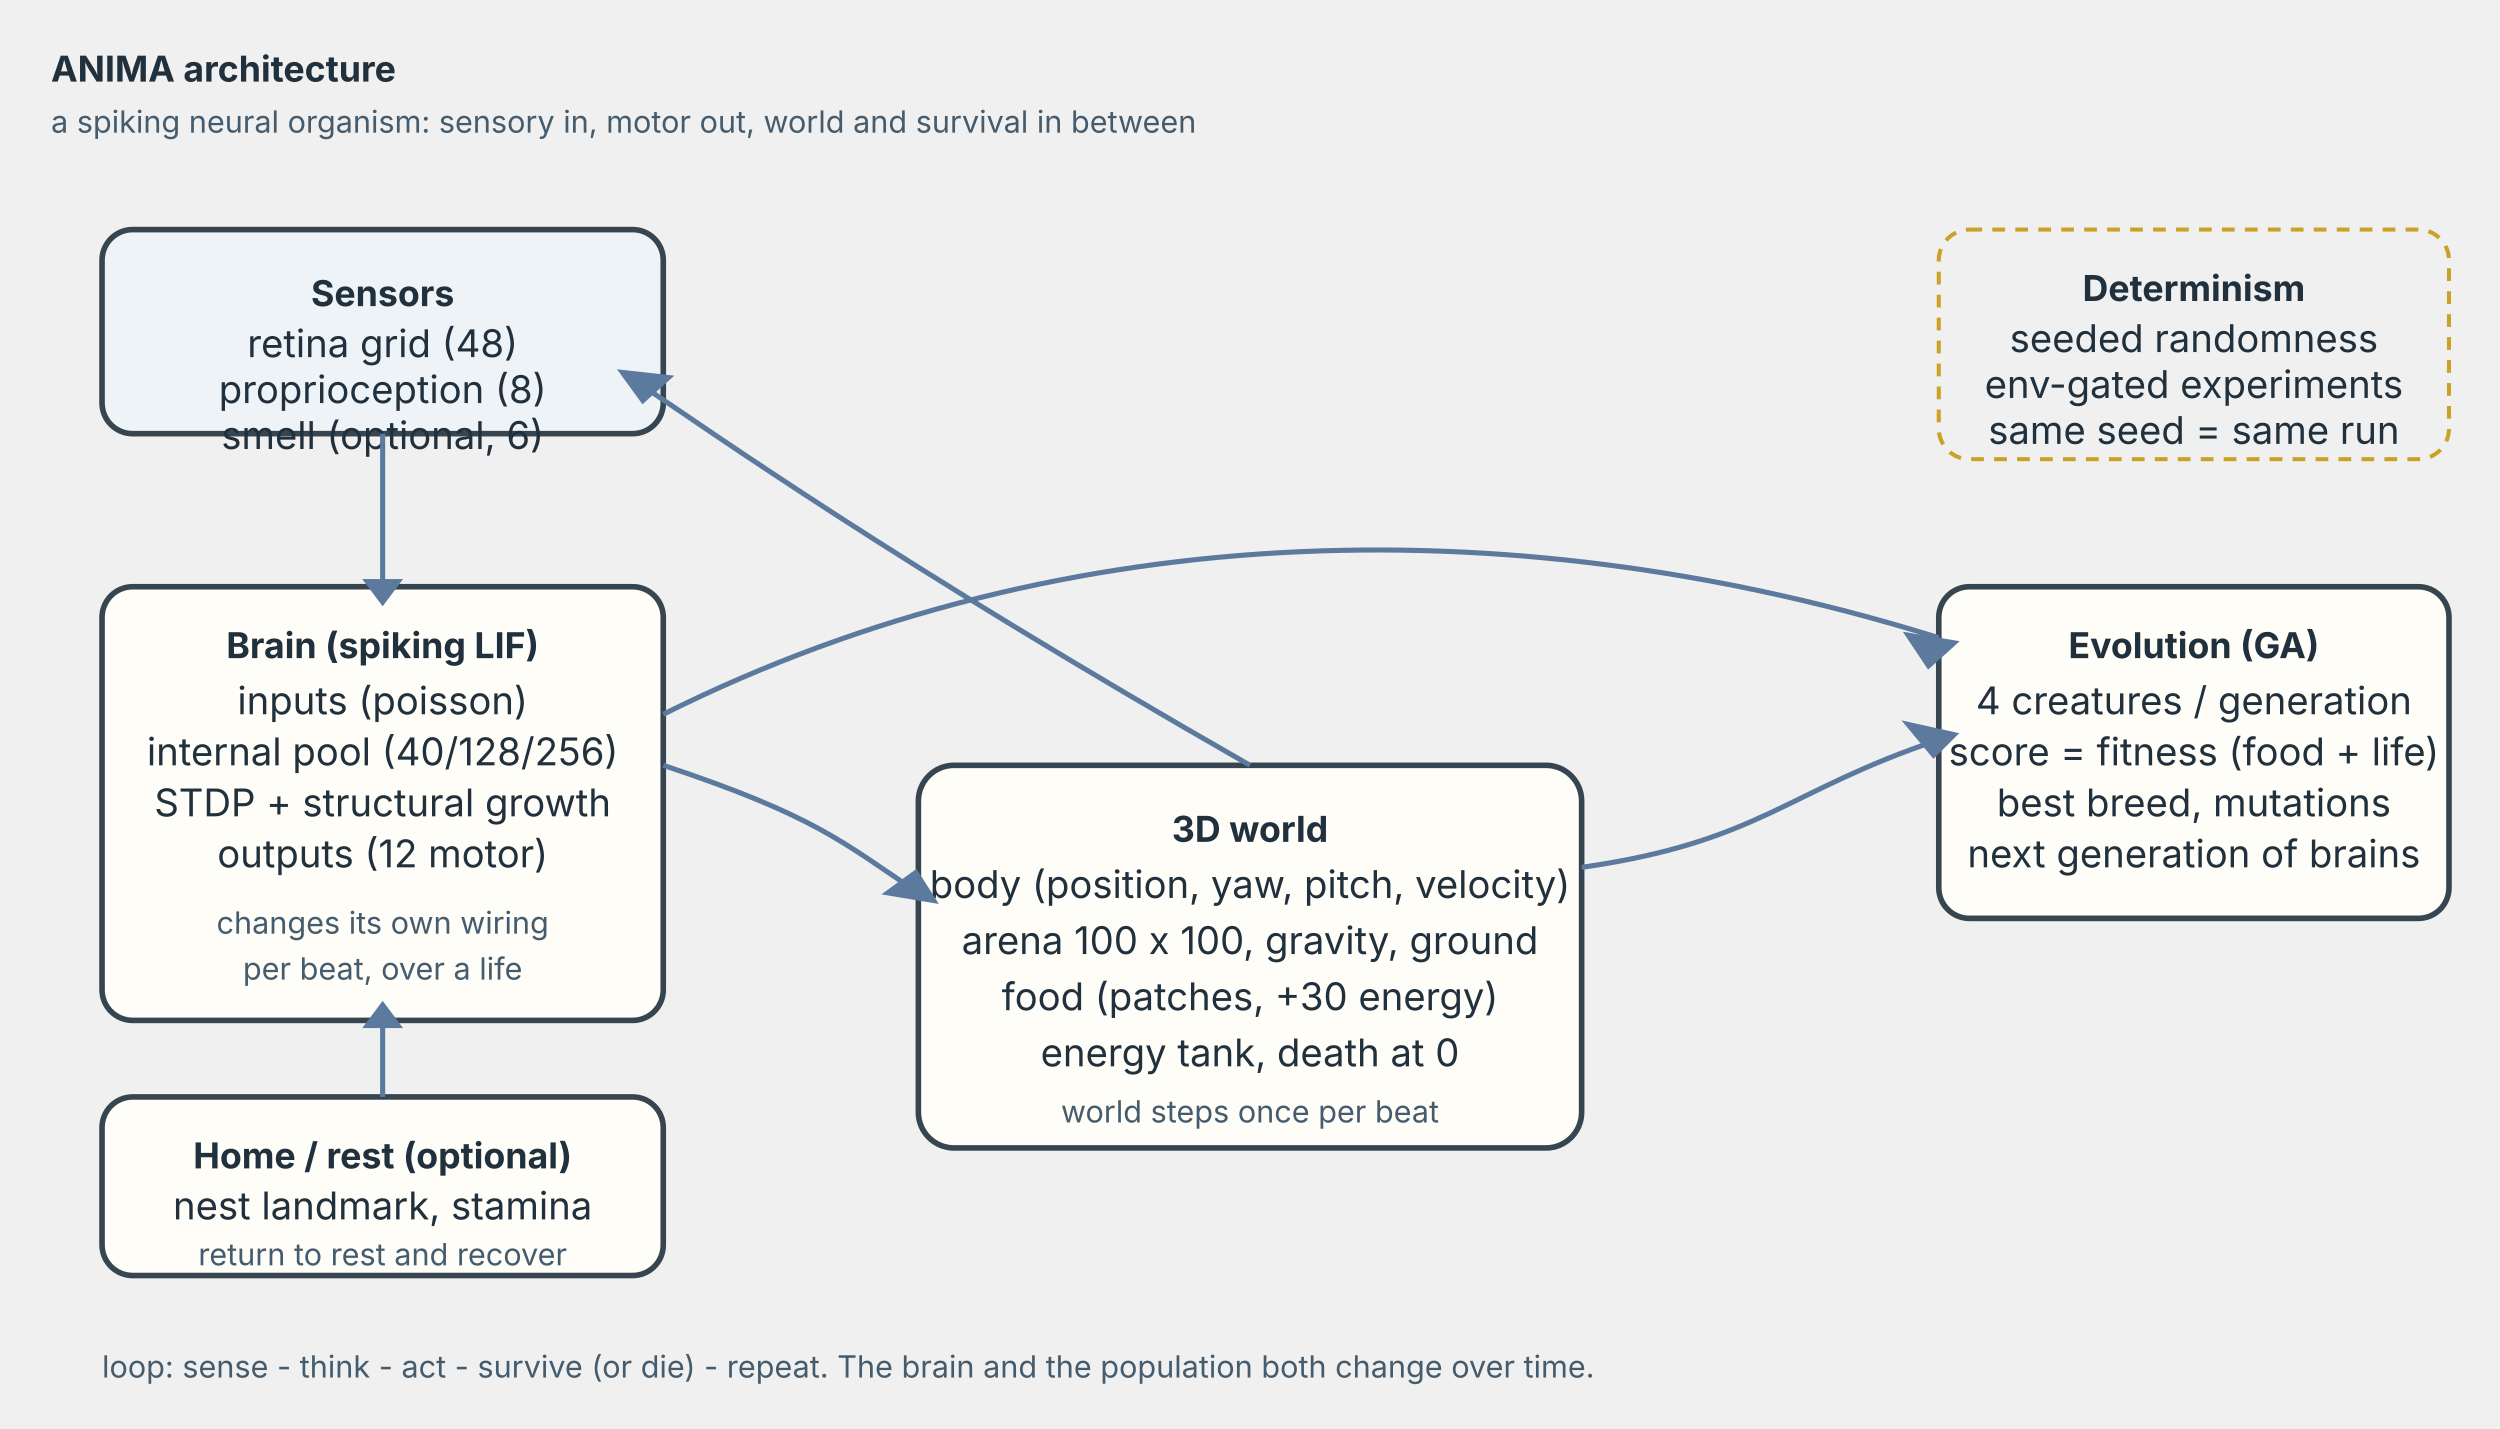
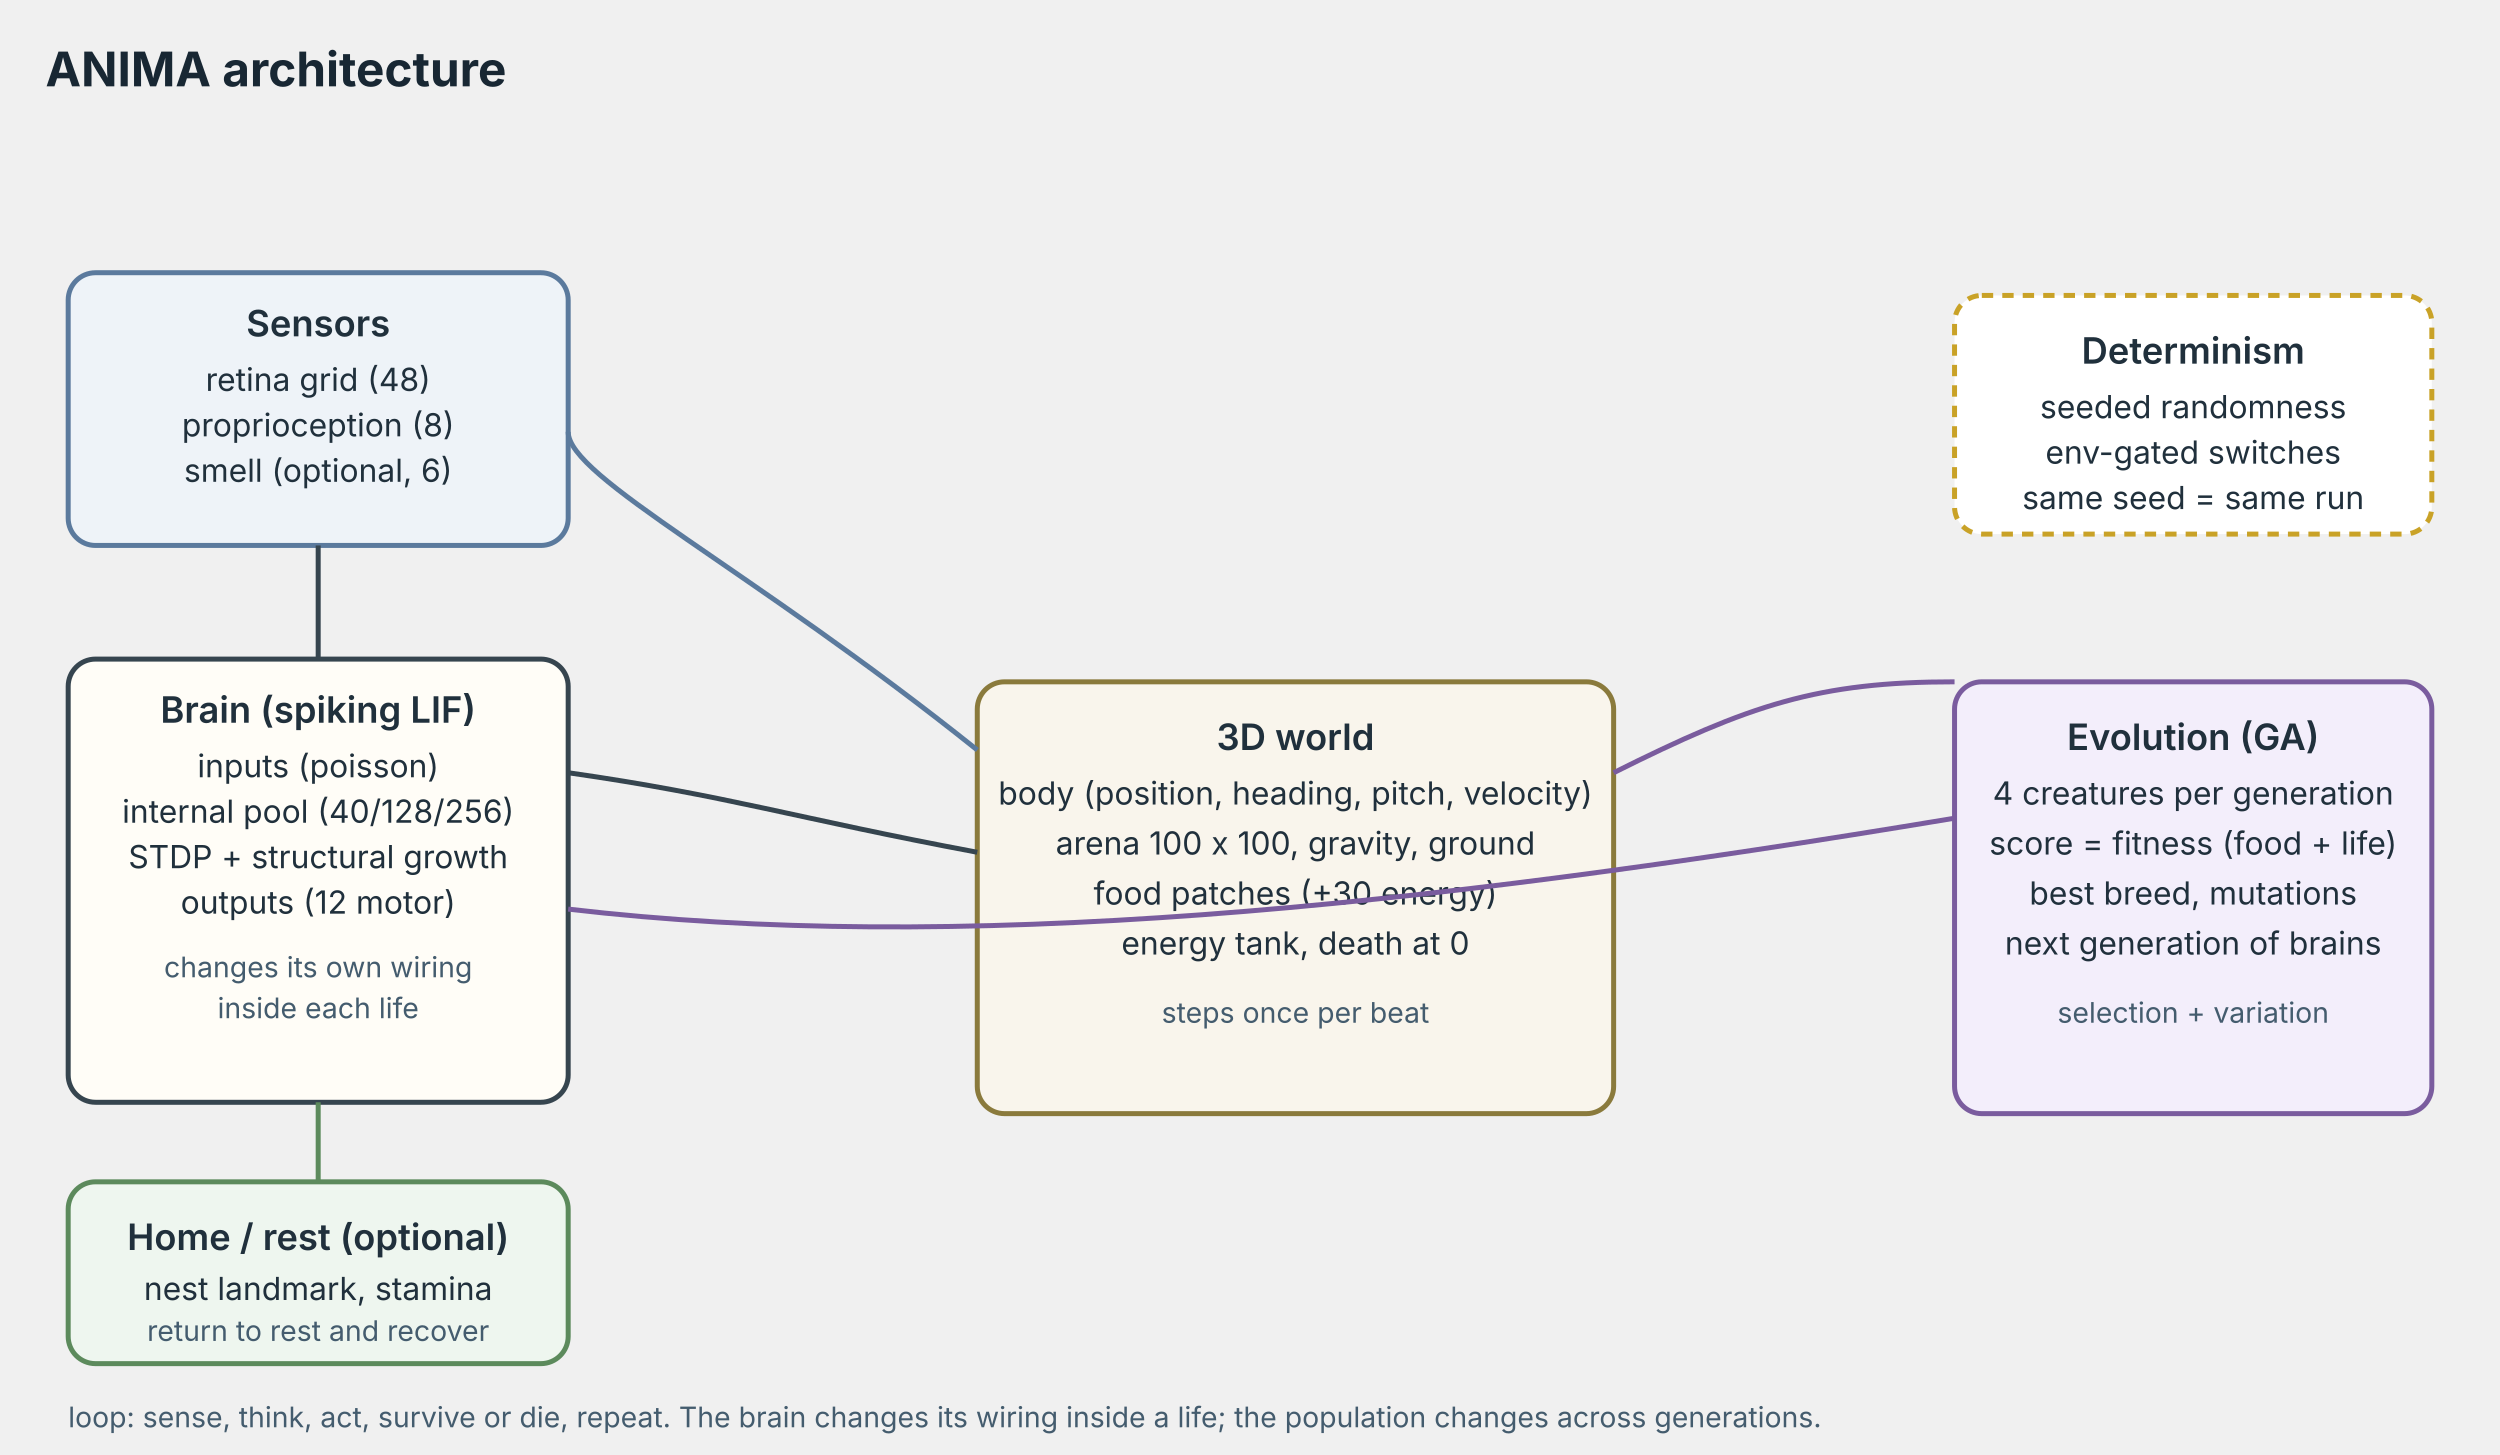
- <svg xmlns="http://www.w3.org/2000/svg" width="980" height="560" viewBox="0 0 980 560" font-family="Inter, Segoe UI, Arial, sans-serif">
+ <svg xmlns="http://www.w3.org/2000/svg" width="1100" height="640" viewBox="0 0 1100 640" font-family="Inter, Segoe UI, Arial, sans-serif">
  <defs>
    <style>
      .box { fill: #fffdf7; stroke: #36454f; stroke-width: 2.2; }
-       .acc { fill: #eef3f8; }
-       .line { stroke: #5b7a9d; stroke-width: 2; fill: none; }
-       .arrow { stroke: #5b7a9d; stroke-width: 2; fill: #5b7a9d; }
-       .t { font-size: 15px; fill: #20303c; }
-       .ts { font-size: 12px; fill: #445c6e; }
-       .hl { font-size: 14px; font-weight: bold; fill: #20303c; }
-       .st { fill: none; stroke: #c9a227; stroke-width: 1.6; stroke-dasharray: 5 4; }
+       .sens { fill: #eef3f8; stroke: #5b7a9d; }
+       .world { fill: #f9f5ec; stroke: #8a7a3c; }
+       .home { fill: #eef6ef; stroke: #5c8a5c; }
+       .evo { fill: #f3eefb; stroke: #7a5c9e; }
+       .det { fill: #ffffff; stroke: #c9a227; stroke-dasharray: 5 4; }
+       .line { stroke: #5b7a9d; stroke-width: 2.2; fill: none; }
+       .line2 { stroke: #36454f; stroke-width: 2.2; fill: none; }
+       .line3 { stroke: #5c8a5c; stroke-width: 2.2; fill: none; }
+       .line4 { stroke: #7a5c9e; stroke-width: 2.2; fill: none; }
+       .arrow { fill: none; }
+       .t { font-size: 14px; fill: #20303c; }
+       .ts { font-size: 12.5px; fill: #445c6e; }
+       .hl { font-size: 16px; font-weight: 600; fill: #20303c; }
+       .ht { font-size: 21px; font-weight: 700; fill: #182733; }
    </style>
  </defs>
-   <text x="20" y="32" class="hl" font-size="18">ANIMA architecture</text>
-   <text x="20" y="52" class="ts">a spiking neural organism: sensory in, motor out, world and survival in between</text>
-   <g>
-     <rect class="box" x="360" y="300" width="260" height="150" rx="14" />
-     <text x="490" y="330" text-anchor="middle" class="hl">3D world</text>
-     <text x="490" y="352" text-anchor="middle" class="t">body (position, yaw, pitch, velocity)</text>
-     <text x="490" y="374" text-anchor="middle" class="t">arena 100 x 100, gravity, ground</text>
-     <text x="490" y="396" text-anchor="middle" class="t">food (patches, +30 energy)</text>
-     <text x="490" y="418" text-anchor="middle" class="t">energy tank, death at 0</text>
-     <text x="490" y="440" text-anchor="middle" class="ts">world steps once per beat</text>
-   </g>
-   <g>
-     <rect class="box acc" x="40" y="90" width="220" height="80" rx="12" />
-     <text x="150" y="120" text-anchor="middle" class="hl">Sensors</text>
-     <text x="150" y="140" text-anchor="middle" class="t">retina grid (48)</text>
-     <text x="150" y="158" text-anchor="middle" class="t">proprioception (8)</text>
-     <text x="150" y="176" text-anchor="middle" class="t">smell (optional, 6)</text>
-   </g>
-   <g>
-     <rect class="box" x="40" y="230" width="220" height="170" rx="12" />
-     <text x="150" y="258" text-anchor="middle" class="hl">Brain (spiking LIF)</text>
-     <text x="150" y="280" text-anchor="middle" class="t">inputs (poisson)</text>
-     <text x="150" y="300" text-anchor="middle" class="t">internal pool (40/128/256)</text>
-     <text x="150" y="320" text-anchor="middle" class="t">STDP + structural growth</text>
-     <text x="150" y="340" text-anchor="middle" class="t">outputs (12 motor)</text>
-     <text x="150" y="366" text-anchor="middle" class="ts">changes its own wiring</text>
-     <text x="150" y="384" text-anchor="middle" class="ts">per beat, over a life</text>
-   </g>
-   <g>
-     <rect class="box" x="40" y="430" width="220" height="70" rx="12" />
-     <text x="150" y="458" text-anchor="middle" class="hl">Home / rest (optional)</text>
-     <text x="150" y="478" text-anchor="middle" class="t">nest landmark, stamina</text>
-     <text x="150" y="496" text-anchor="middle" class="ts">return to rest and recover</text>
-   </g>
-   <g>
-     <rect class="box" x="760" y="230" width="200" height="130" rx="12" />
-     <text x="860" y="258" text-anchor="middle" class="hl">Evolution (GA)</text>
-     <text x="860" y="280" text-anchor="middle" class="t">4 creatures / generation</text>
-     <text x="860" y="300" text-anchor="middle" class="t">score = fitness (food + life)</text>
-     <text x="860" y="320" text-anchor="middle" class="t">best breed, mutations</text>
-     <text x="860" y="340" text-anchor="middle" class="t">next generation of brains</text>
-   </g>
-   <g>
-     <rect class="box st" x="760" y="90" width="200" height="90" rx="12" />
-     <text x="860" y="118" text-anchor="middle" class="hl">Determinism</text>
-     <text x="860" y="138" text-anchor="middle" class="t">seeded randomness</text>
-     <text x="860" y="156" text-anchor="middle" class="t">env-gated experiments</text>
-     <text x="860" y="174" text-anchor="middle" class="t">same seed = same run</text>
-   </g>
-   <g>
-     <path class="line" d="M490 300 C 350 220, 280 170, 250 150" />
-     <polygon class="arrow" points="244,146 262,148 252,157" />
-   </g>
-   <path class="line" d="M150 170 L 150 230" />
-   <polygon class="arrow" points="150,236 144,228 156,228" />
-   <path class="line" d="M260 300 C 320 320, 330 330, 360 350" />
-   <polygon class="arrow" points="366,353 348,350 359,342" />
-   <path class="line" d="M150 430 L 150 400" />
-   <polygon class="arrow" points="150,394 144,402 156,402" />
-   <path class="line" d="M620 340 C 690 330, 700 310, 760 290" />
-   <polygon class="arrow" points="766,288 748,284 758,296" />
-   <path class="line" d="M260 280 C 420 200, 600 200, 760 250" />
-   <polygon class="arrow" points="766,252 748,249 756,261" />
-   <text x="40" y="540" class="ts">loop: sense - think - act - survive (or die) - repeat. The brain and the population both change over time.</text>
+   <text x="20" y="38" class="ht">ANIMA architecture</text>
+   <rect class="box sens" x="30" y="120" width="220" height="120" rx="12" />
+   <text x="140" y="148" text-anchor="middle" class="hl">Sensors</text>
+   <text x="140" y="172" text-anchor="middle" class="t">retina grid (48)</text>
+   <text x="140" y="192" text-anchor="middle" class="t">proprioception (8)</text>
+   <text x="140" y="212" text-anchor="middle" class="t">smell (optional, 6)</text>
+   <rect class="box" x="30" y="290" width="220" height="195" rx="12" />
+   <text x="140" y="318" text-anchor="middle" class="hl">Brain (spiking LIF)</text>
+   <text x="140" y="342" text-anchor="middle" class="t">inputs (poisson)</text>
+   <text x="140" y="362" text-anchor="middle" class="t">internal pool (40/128/256)</text>
+   <text x="140" y="382" text-anchor="middle" class="t">STDP + structural growth</text>
+   <text x="140" y="402" text-anchor="middle" class="t">outputs (12 motor)</text>
+   <text x="140" y="430" text-anchor="middle" class="ts">changes its own wiring</text>
+   <text x="140" y="448" text-anchor="middle" class="ts">inside each life</text>
+   <rect class="box world" x="430" y="300" width="280" height="190" rx="12" />
+   <text x="570" y="330" text-anchor="middle" class="hl">3D world</text>
+   <text x="570" y="354" text-anchor="middle" class="t">body (position, heading, pitch, velocity)</text>
+   <text x="570" y="376" text-anchor="middle" class="t">arena 100 x 100, gravity, ground</text>
+   <text x="570" y="398" text-anchor="middle" class="t">food patches (+30 energy)</text>
+   <text x="570" y="420" text-anchor="middle" class="t">energy tank, death at 0</text>
+   <text x="570" y="450" text-anchor="middle" class="ts">steps once per beat</text>
+   <rect class="box home" x="30" y="520" width="220" height="80" rx="12" />
+   <text x="140" y="550" text-anchor="middle" class="hl">Home / rest (optional)</text>
+   <text x="140" y="572" text-anchor="middle" class="t">nest landmark, stamina</text>
+   <text x="140" y="590" text-anchor="middle" class="ts">return to rest and recover</text>
+   <rect class="box evo" x="860" y="300" width="210" height="190" rx="12" />
+   <text x="965" y="330" text-anchor="middle" class="hl">Evolution (GA)</text>
+   <text x="965" y="354" text-anchor="middle" class="t">4 creatures per generation</text>
+   <text x="965" y="376" text-anchor="middle" class="t">score = fitness (food + life)</text>
+   <text x="965" y="398" text-anchor="middle" class="t">best breed, mutations</text>
+   <text x="965" y="420" text-anchor="middle" class="t">next generation of brains</text>
+   <text x="965" y="450" text-anchor="middle" class="ts">selection + variation</text>
+   <rect class="box det" x="860" y="130" width="210" height="105" rx="12" />
+   <text x="965" y="160" text-anchor="middle" class="hl">Determinism</text>
+   <text x="965" y="184" text-anchor="middle" class="t">seeded randomness</text>
+   <text x="965" y="204" text-anchor="middle" class="t">env-gated switches</text>
+   <text x="965" y="224" text-anchor="middle" class="t">same seed = same run</text>
+   <path class="line" d="M430 330 C 330 250, 250 210, 250 190" />
+   <polygon class="arrow" points="248,182 264,192 252,198" />
+   <path class="line2" d="M140 240 L 140 290" />
+   <polygon class="arrow" points="140,298 133,286 147,286" />
+   <path class="line2" d="M250 340 C 320 350, 350 360, 430 375" />
+   <polygon class="arrow" points="440,377 424,380 430,369" />
+   <path class="line3" d="M140 520 L 140 485" />
+   <polygon class="arrow" points="140,477 133,489 147,489" />
+   <path class="line4" d="M710 340 C 770 310, 800 300, 860 300" />
+   <polygon class="arrow" points="868,299 852,295 862,306" />
+   <path class="line4" d="M250 400 C 420 420, 620 400, 860 360" />
+   <polygon class="arrow" points="868,358 852,361 859,350" />
+   <text x="30" y="628" class="ts">loop: sense, think, act, survive or die, repeat. The brain changes its wiring inside a life; the population changes across generations.</text>
</svg>
